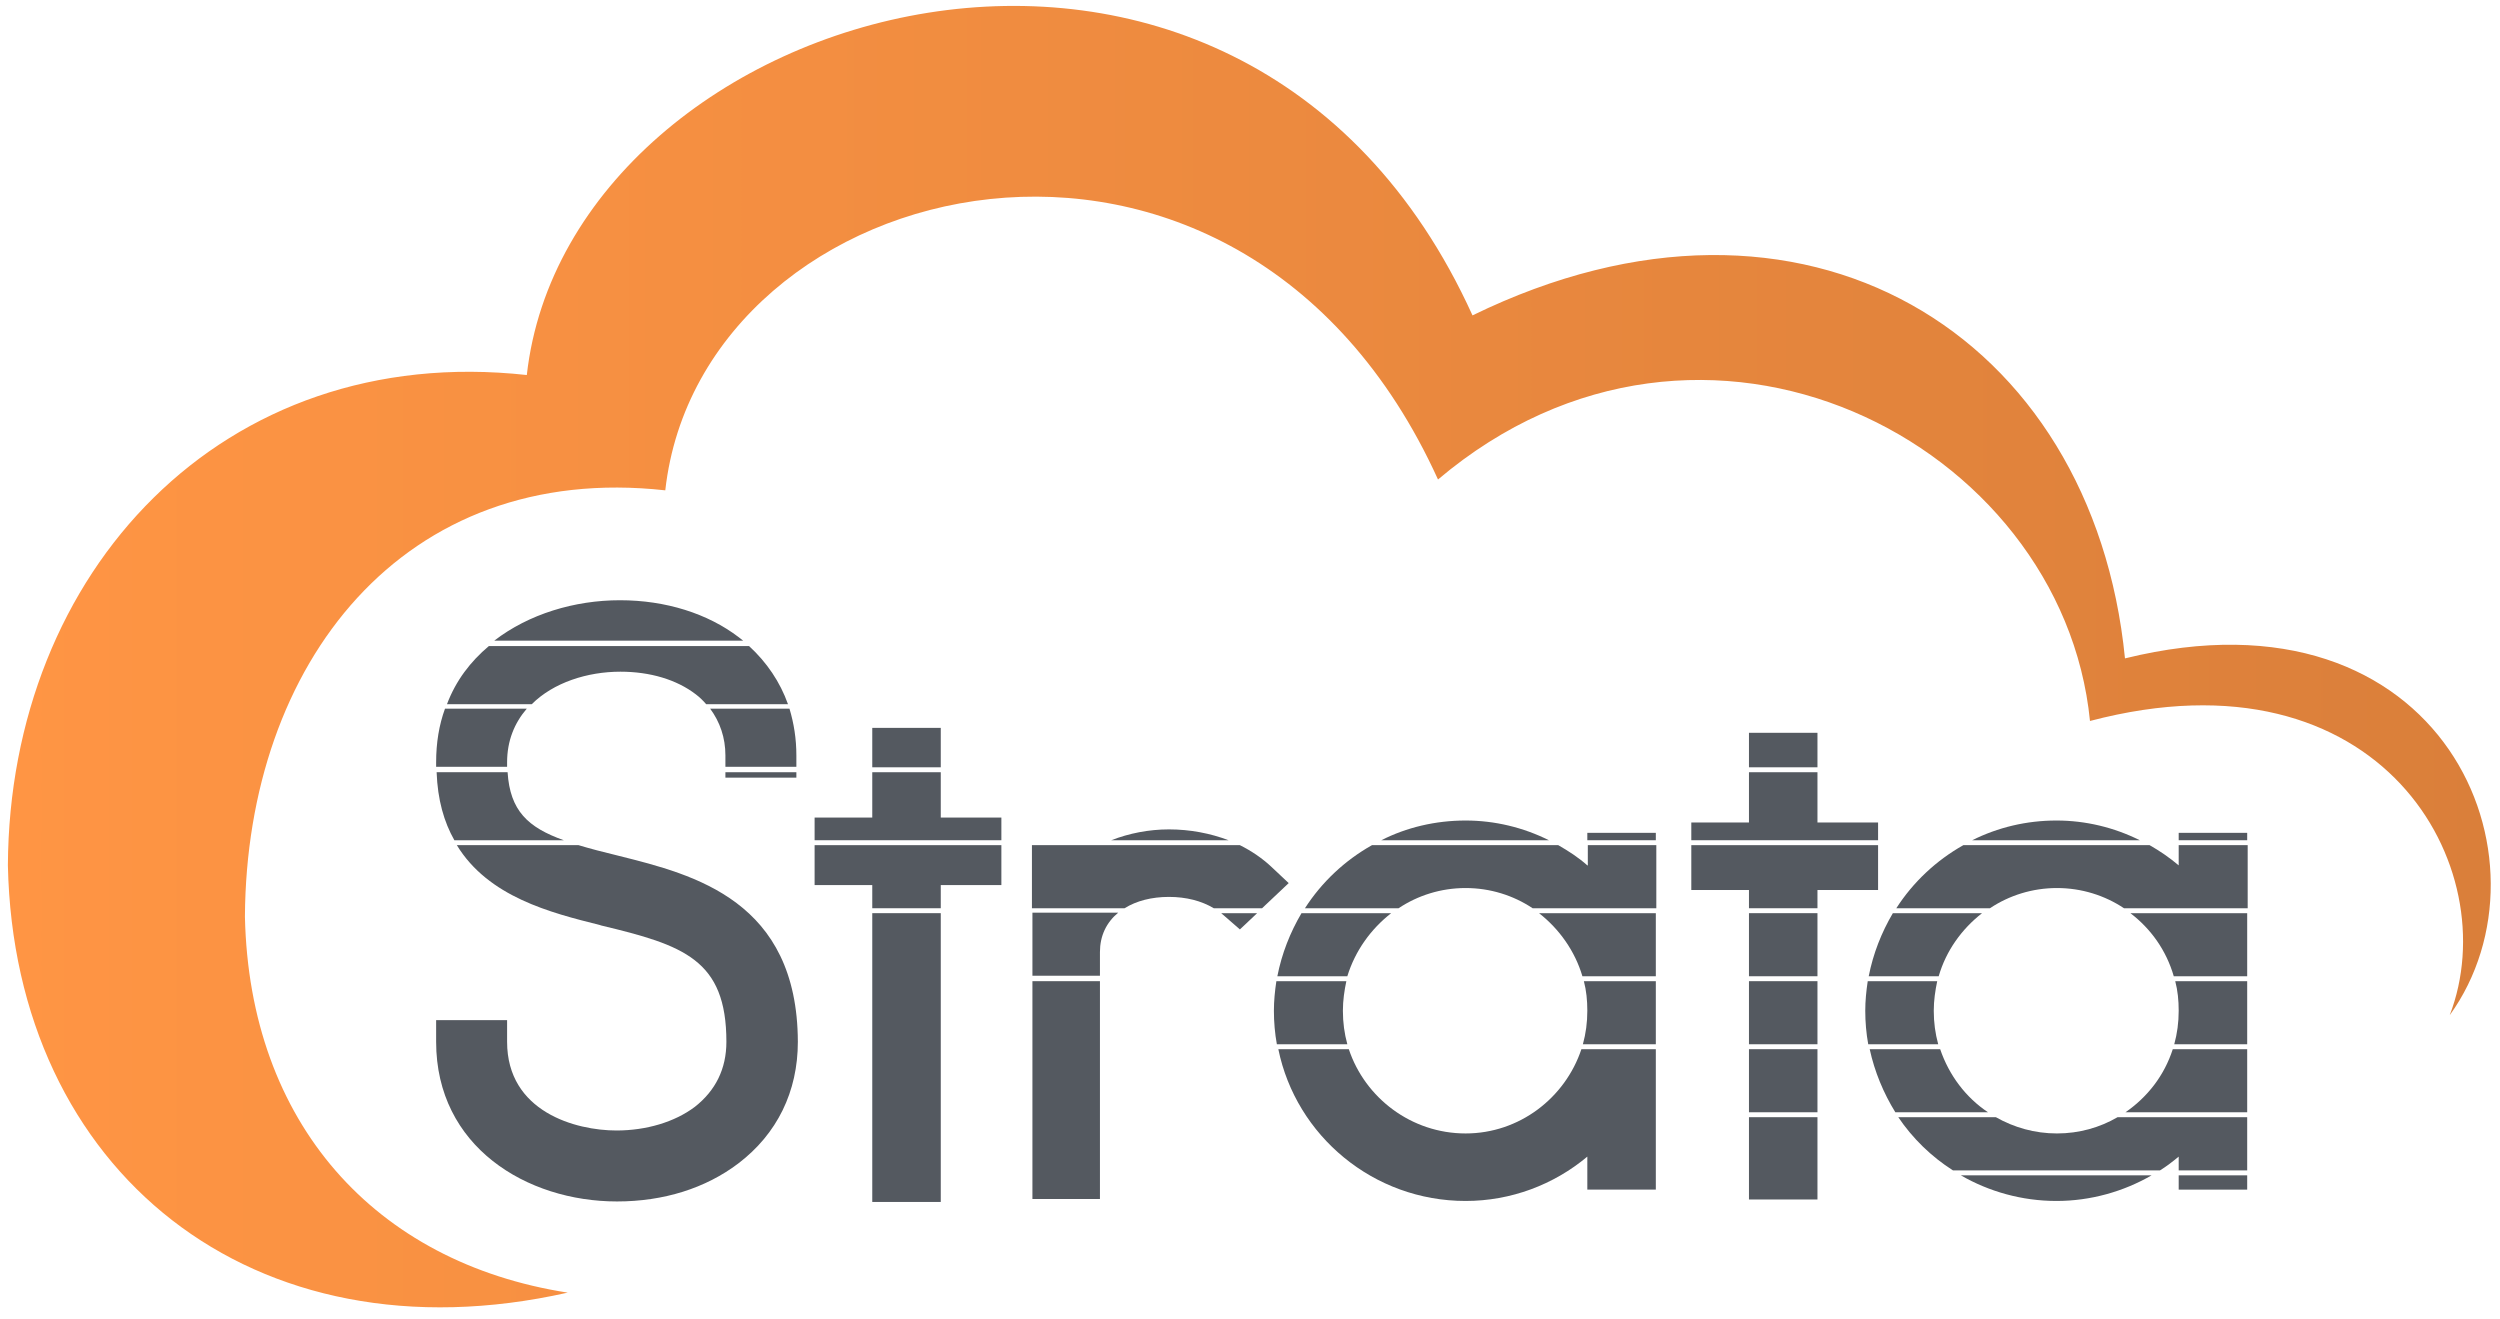
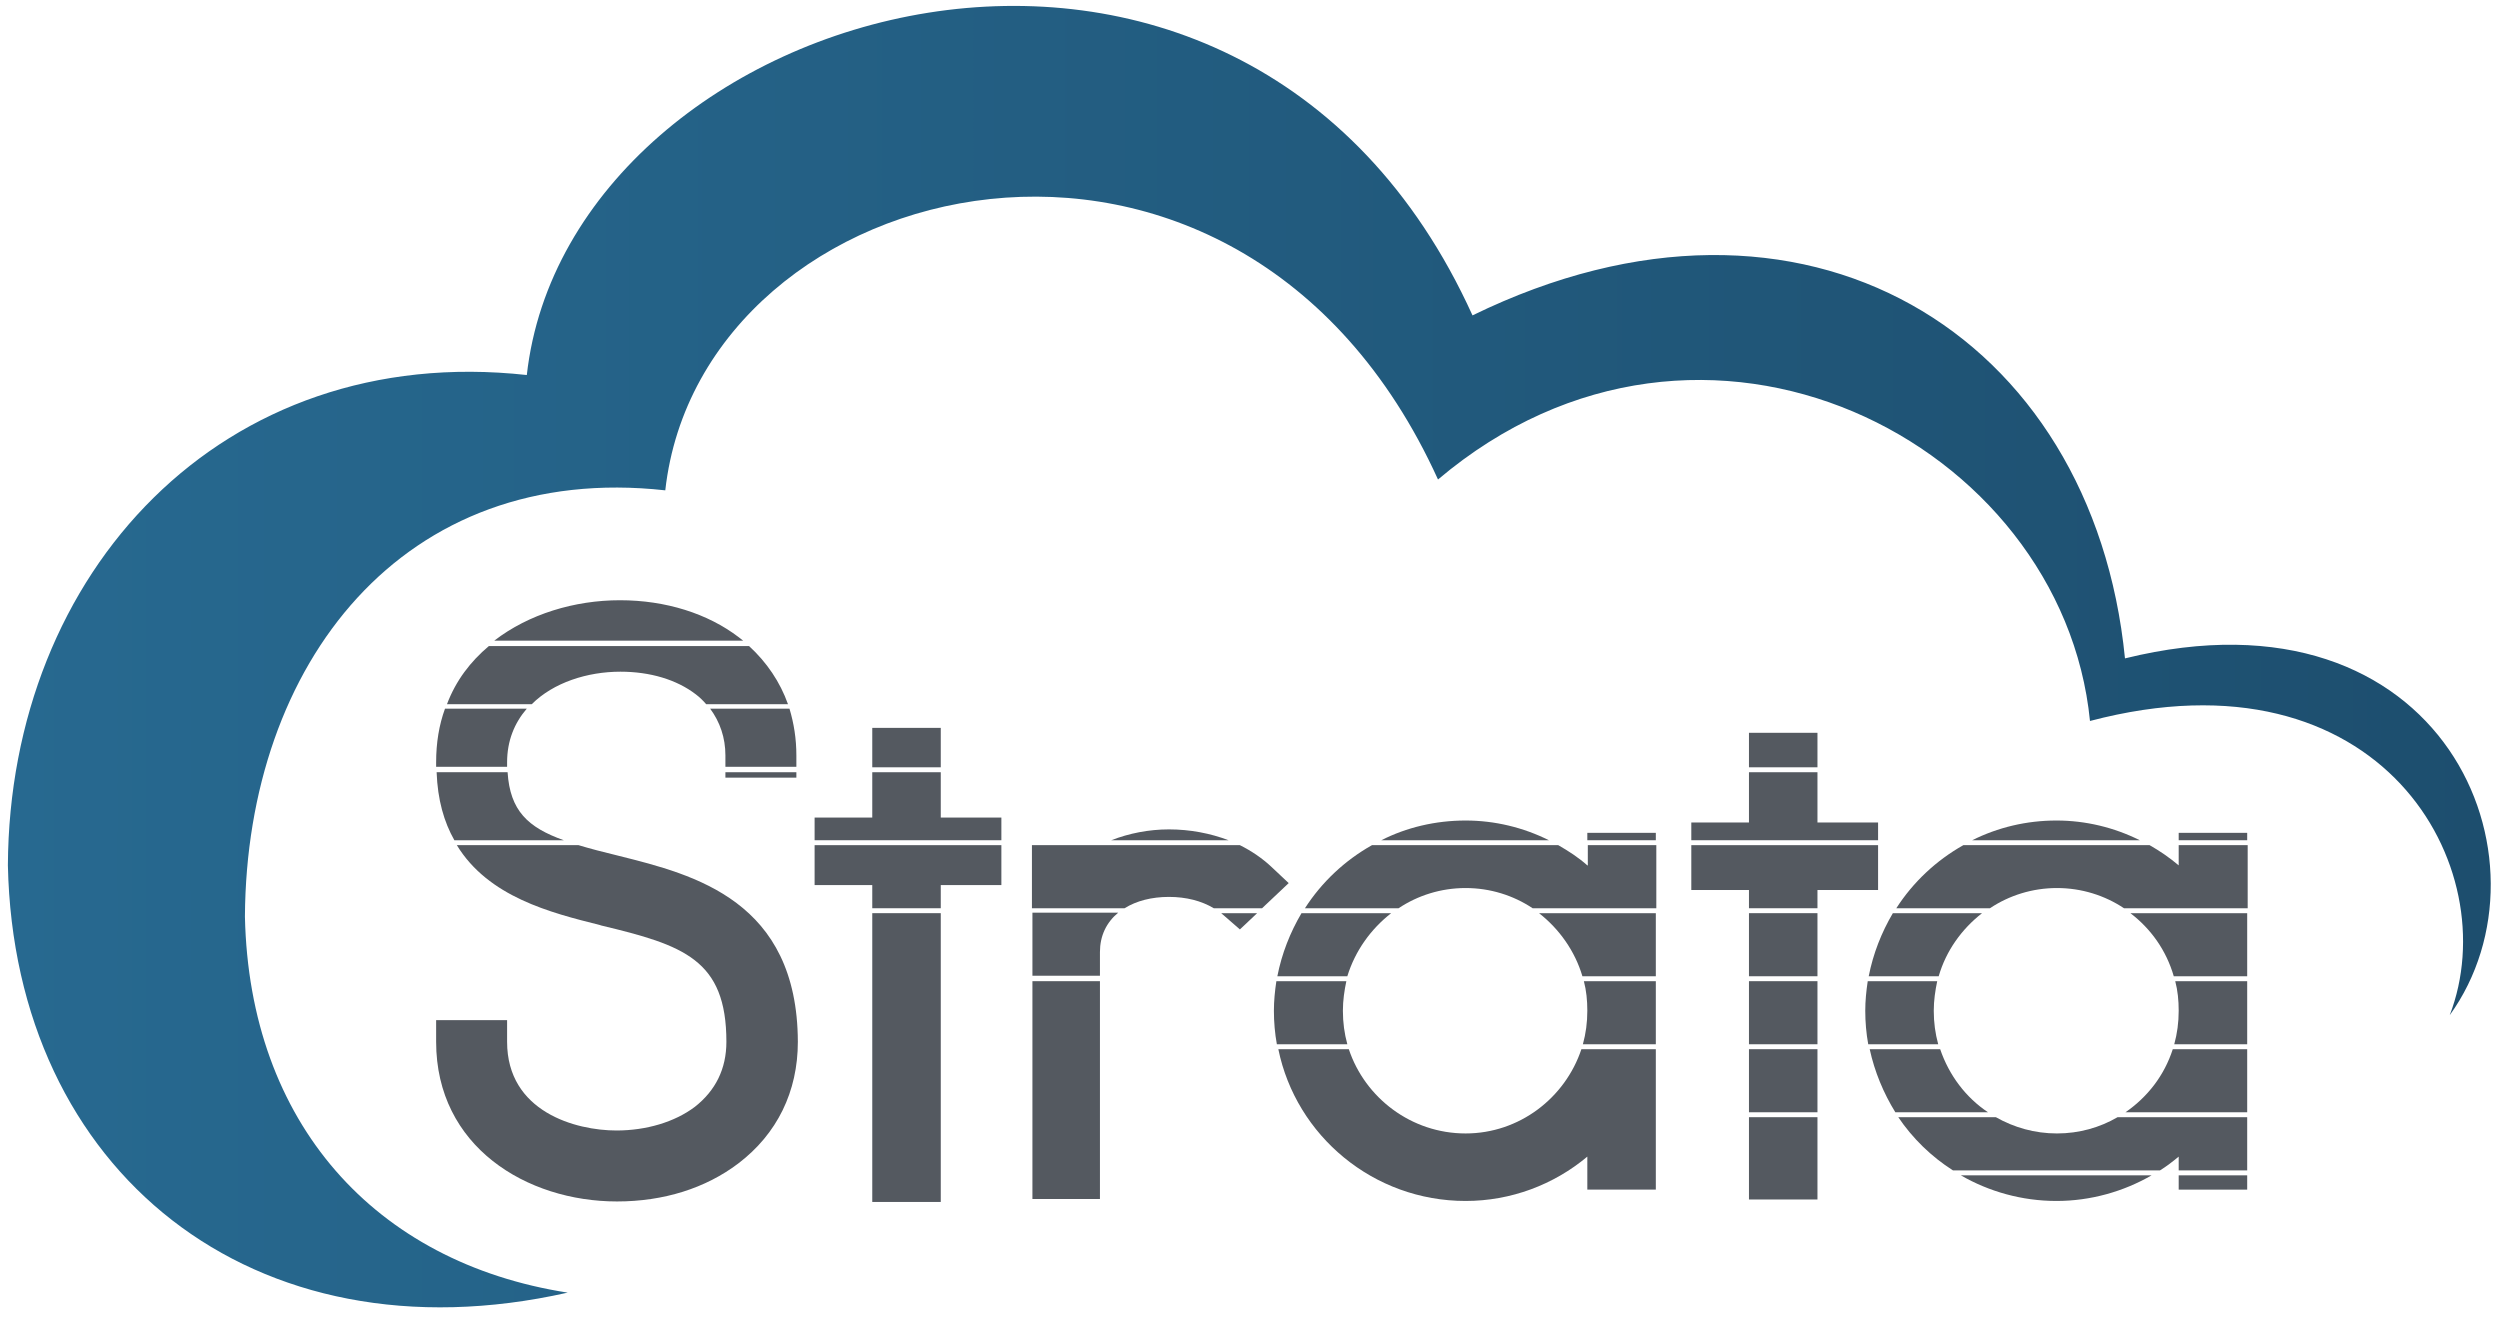
<svg xmlns="http://www.w3.org/2000/svg" version="1.1" id="Layer_1" x="0px" y="0px" viewBox="0 0 507.3 267.5" style="enable-background:new 0 0 507.3 267.5;" xml:space="preserve">
  <style type="text/css">
	.st0{fill:none;}
	.st1{fill:#545960;}
	.st2{fill:url(#path15_2_);}
</style>
  <path id="path4" class="st0" d="M125.2,243.8c-18.2,0-36.7-11.1-36.7-32.4V207h14.4v4.4c0,14.2,14,18,22.2,18  c5.9,0,11.7-1.8,15.9-4.8c4.2-3.2,6.4-7.7,6.4-13.2c0-16.7-8.7-19.6-25.4-23.6l-0.3-0.1c-14-3.5-33.2-8.4-33.2-32.9  c0-21.6,18.8-32.9,37.4-32.9c9.3,0,17.8,2.7,24.1,7.5c7.6,5.8,11.7,14.1,11.7,24v4.4h-14.4v-4.4c0-5.1-2.1-9.5-6.1-12.5  c-3.9-3-9.3-4.6-15.3-4.6c-11.4,0-23,6.4-23,18.5c0,12.7,6.9,15,22.4,18.8l0.4,0.1c15.2,3.9,36.1,9.1,36.1,37.7  c0,10.1-4.2,18.7-12.1,24.7C143.2,241.1,134.7,243.8,125.2,243.8z M190.9,179.6h12.3v-13.7h-12.3v-18.2H177v18.2h-11.7v13.7H177  v64.3h13.9V179.6z M223.2,193.3c0-6.7,5.7-11.2,14.1-11.2c4.6,0,8.5,1.3,11.3,3.9l3.1,2.7l9.9-9.4l-3.4-3.2  c-5.1-4.9-12.6-7.6-20.9-7.6c-5.1,0-9.9,1.1-14.1,3.2v-0.9h-13.7v72.6h13.7L223.2,193.3L223.2,193.3z M322.2,234.8v6.7h13.9v-72.4  h-13.9v6.6c-6.8-5.8-15.6-9.1-24.7-9.1c-21.4,0-38.8,17.3-38.8,38.6s17.4,38.6,38.8,38.6C306.6,243.8,315.4,240.5,322.2,234.8z   M322.2,205.2c0,13.7-11.1,24.9-24.7,24.9c-13.7,0-24.9-11.2-24.9-24.9s11.2-24.9,24.9-24.9C311.1,180.2,322.2,191.4,322.2,205.2z   M368.8,180.6h12.3v-13.7h-12.3v-18.2h-13.9v18.2h-11.7v13.7h11.7v62.8h13.9V180.6z M442.2,234.8v6.7h13.9v-72.4h-13.9v6.6  c-6.8-5.8-15.6-9.1-24.7-9.1c-21.4,0-38.8,17.3-38.8,38.6s17.4,38.6,38.8,38.6C426.6,243.8,435.3,240.5,442.2,234.8z M442.2,205.2  c0,13.7-11.1,24.9-24.7,24.9c-13.7,0-24.9-11.2-24.9-24.9s11.2-24.9,24.9-24.9C431.1,180.2,442.2,191.4,442.2,205.2z" />
  <g id="g103">
    <polygon id="polygon17" class="st1" points="343.2,171.5 343.2,180.6 354.9,180.6 354.9,184.3 368.8,184.3 368.8,180.6    381.1,180.6 381.1,171.5  " />
    <rect id="rect19" x="177" y="147.7" class="st1" width="13.9" height="8" />
    <path id="path21" class="st1" d="M384.1,185.3c-2.3,3.9-4,8.2-4.9,12.8h14.2c1.5-5.2,4.7-9.6,8.8-12.8H384.1z" />
    <polygon id="polygon23" class="st1" points="203.2,165.9 190.9,165.9 190.9,156.7 177,156.7 177,165.9 165.3,165.9 165.3,170.5    203.2,170.5  " />
    <rect id="rect25" x="322.1" y="169" class="st1" width="13.9" height="1.5" />
    <path id="path27" class="st1" d="M442.1,205.1c0,2.4-0.3,4.6-0.9,6.8H456v-12.8h-14.6C441.9,201,442.1,203,442.1,205.1z" />
    <path id="path29" class="st1" d="M322.1,175.6c-1.8-1.6-3.8-2.9-5.9-4.1h-37.8c-5.5,3.1-10.2,7.5-13.6,12.8h19   c3.9-2.6,8.6-4.1,13.6-4.1s9.7,1.5,13.6,4.1h25.1v-12.8h-13.9v4.1H322.1z" />
    <path id="path31" class="st1" d="M249.3,170.5c-3.7-1.4-7.8-2.2-12.1-2.2c-4.1,0-8.1,0.8-11.7,2.2H249.3z" />
    <path id="path33" class="st1" d="M379,199.1c-0.3,2-0.5,4-0.5,6c0,2.3,0.2,4.6,0.6,6.8h14.2c-0.6-2.2-0.9-4.4-0.9-6.8   c0-2.1,0.3-4.1,0.7-6H379z" />
    <rect id="rect35" x="354.9" y="185.3" class="st1" width="13.9" height="12.8" />
    <polygon id="polygon37" class="st1" points="190.9,184.3 190.9,179.6 203.2,179.6 203.2,171.5 165.3,171.5 165.3,179.6 177,179.6    177,184.3  " />
    <path id="path39" class="st1" d="M456,237.5v-10.8h-26.3c-3.6,2.1-7.8,3.3-12.3,3.3s-8.7-1.2-12.4-3.3h-19.8   c2.9,4.3,6.7,8,11.1,10.8h42c1.3-0.8,2.6-1.8,3.8-2.8v2.8H456z" />
    <rect id="rect41" x="354.9" y="148.7" class="st1" width="13.9" height="7" />
    <rect id="rect43" x="147.2" y="156.7" class="st1" width="14.4" height="1.1" />
    <path id="path45" class="st1" d="M150.8,130c-0.3-0.2-0.6-0.5-0.9-0.7c-6.3-4.8-14.8-7.5-24.1-7.5c-9.2,0-18.5,2.8-25.5,8.2H150.8z   " />
    <path id="path47" class="st1" d="M90.7,142.9h17.2c4.4-4.4,11.3-6.6,18-6.6c6,0,11.4,1.6,15.3,4.6c0.8,0.6,1.5,1.3,2.1,2h16.6   c-1.6-4.5-4.3-8.5-7.9-11.8H99.2C95.5,134.2,92.5,138.1,90.7,142.9z" />
    <rect id="rect49" x="354.9" y="212.9" class="st1" width="13.9" height="12.8" />
    <path id="path51" class="st1" d="M102.9,154.7c0-4.4,1.5-8,4-10.9H90.3c-1.2,3.3-1.8,6.9-1.8,10.9c0,0.3,0,0.6,0,0.9h14.4   C102.9,155.4,102.9,155.1,102.9,154.7z" />
    <path id="path53" class="st1" d="M223.2,193.2c0-3.3,1.3-6,3.7-8h-17.4V198h13.7V193.2L223.2,193.2z" />
    <path id="path55" class="st1" d="M103,156.7H88.6c0.2,5.6,1.5,10.1,3.6,13.8h22.2C107.1,167.9,103.5,164.5,103,156.7z" />
    <path id="path57" class="st1" d="M237.2,182c3.5,0,6.6,0.8,9.1,2.3h9.8l5.4-5.1l-3.4-3.2c-1.9-1.8-4.1-3.3-6.5-4.5h-28.4   c0,0,0,0-0.1,0l0,0h-13.7v12.8h18.8C230.6,182.8,233.7,182,237.2,182z" />
    <path id="path59" class="st1" d="M280.3,170.5h34c-5.2-2.6-11-4-16.9-4C291.3,166.5,285.4,167.9,280.3,170.5z" />
    <path id="path61" class="st1" d="M273.4,211.9c-0.6-2.2-0.9-4.4-0.9-6.8c0-2.1,0.3-4.1,0.7-6H259c-0.3,2-0.5,4-0.5,6   c0,2.3,0.2,4.6,0.6,6.8H273.4z" />
    <rect id="rect63" x="209.5" y="199.1" class="st1" width="13.7" height="44.2" />
    <rect id="rect65" x="177" y="185.3" class="st1" width="13.9" height="58.6" />
    <path id="path67" class="st1" d="M125.7,173.7l-0.4-0.1c-2.9-0.7-5.6-1.4-7.9-2.1H92.7c6.4,10.5,19,13.7,29,16.2l0.3,0.1   c16.7,4,25.4,6.9,25.4,23.6c0,5.5-2.2,9.9-6.4,13.2c-4.1,3.1-9.9,4.8-15.9,4.8c-8.3,0-22.2-3.8-22.2-18V207H88.5v4.4   c0,21.3,18.4,32.4,36.7,32.4c9.5,0,18-2.7,24.6-7.7c7.9-6,12.1-14.6,12.1-24.7C161.8,182.8,140.9,177.5,125.7,173.7z" />
    <path id="path69" class="st1" d="M147.2,153.3v2.3h14.4v-2.3c0-3.4-0.5-6.5-1.4-9.5h-16.1C146.1,146.5,147.2,149.7,147.2,153.3z" />
    <polygon id="polygon71" class="st1" points="354.9,156.7 354.9,166.9 343.2,166.9 343.2,170.5 381.1,170.5 381.1,166.9    368.8,166.9 368.8,156.7  " />
    <rect id="rect73" x="442.1" y="238.5" class="st1" width="13.9" height="2.9" />
    <path id="path75" class="st1" d="M397.9,238.5c5.7,3.3,12.4,5.2,19.4,5.2c6.9,0,13.6-1.9,19.3-5.2H397.9z" />
    <path id="path77" class="st1" d="M251.6,188.6l3.5-3.3h-7.3c0.2,0.2,0.5,0.4,0.7,0.6L251.6,188.6z" />
    <rect id="rect79" x="354.9" y="226.7" class="st1" width="13.9" height="16.7" />
    <path id="path81" class="st1" d="M320.9,212.9c-3.3,9.9-12.6,17.1-23.5,17.1c-11,0-20.4-7.2-23.7-17.1h-14.3   c3.6,17.6,19.3,30.8,38,30.8c9.2,0,17.9-3.3,24.7-9v6.7H336v-28.5H320.9L320.9,212.9z" />
    <path id="path83" class="st1" d="M400.2,170.5h34c-5.2-2.6-11-4-16.9-4C411.2,166.5,405.4,167.9,400.2,170.5z" />
    <path id="path85" class="st1" d="M321.2,211.9H336v-12.8h-14.6c0.5,1.9,0.7,3.9,0.7,6C322.1,207.5,321.8,209.7,321.2,211.9z" />
    <rect id="rect87" x="354.9" y="199.1" class="st1" width="13.9" height="12.8" />
    <path id="path89" class="st1" d="M336,185.3h-23.7c4.1,3.2,7.3,7.7,8.8,12.8H336V185.3L336,185.3z" />
    <path id="path91" class="st1" d="M282.3,185.3h-18.2c-2.3,3.9-4,8.2-4.9,12.8h14.2C275,192.9,278.2,188.5,282.3,185.3z" />
    <path id="path93" class="st1" d="M393.7,212.9h-14.3c1,4.6,2.8,8.9,5.2,12.8h18.8C398.9,222.7,395.5,218.2,393.7,212.9z" />
    <path id="path95" class="st1" d="M440.9,212.9c-1.7,5.3-5.1,9.7-9.6,12.8H456v-12.8H440.9z" />
    <rect id="rect97" x="442.1" y="169" class="st1" width="13.9" height="1.5" />
    <path id="path99" class="st1" d="M442.1,171.5v4.1c-1.9-1.6-3.8-2.9-5.9-4.1h-37.8c-5.5,3.1-10.2,7.5-13.6,12.8h19   c3.9-2.6,8.6-4.1,13.6-4.1s9.7,1.5,13.6,4.1h25.1v-12.8H442.1z" />
    <path id="path101" class="st1" d="M441.1,198.1H456v-12.8h-23.7C436.5,188.5,439.6,192.9,441.1,198.1z" />
  </g>
-   <linearGradient id="path15_2_" gradientUnits="userSpaceOnUse" x1="1.6" y1="-1560.544" x2="505.423" y2="-1560.544" gradientTransform="matrix(1 0 0 -1 0 -1427.3)">
-     <stop offset="0" style="stop-color:#FF9544" />
-     <stop offset="1" style="stop-color:#DA7F3A" />
+   <linearGradient id="path15_2_" gradientUnits="userSpaceOnUse" x1="1.6" y1="2060.544" x2="505.423" y2="2060.544" gradientTransform="matrix(1 0 0 1 0 -1927.3)">
+     <stop offset="0" style="stop-color:#276990" />
+     <stop offset="1" style="stop-color:#1D4E6E" />
  </linearGradient>
  <path id="path15_1_" class="st2" d="M1.6,175.6c0.3-59.5,43.5-106.3,105.3-99.5C115.4,0.2,251.6-40,298.8,64  c67.4-32.9,125.9,3.9,132.4,69.6c64.9-16,88.4,41.2,65.9,72.4c11.5-29.9-13.8-75.3-73-59.7c-5.6-56.6-78.5-94.5-132.3-49  C251.2,7.9,142.3,34.2,135,99.5c-53.2-5.9-85,35.2-85.3,86.5c0.9,41.8,26.3,70.2,65.5,76.3C51.3,276.7,2.9,237.6,1.6,175.6  L1.6,175.6z" />
</svg>
